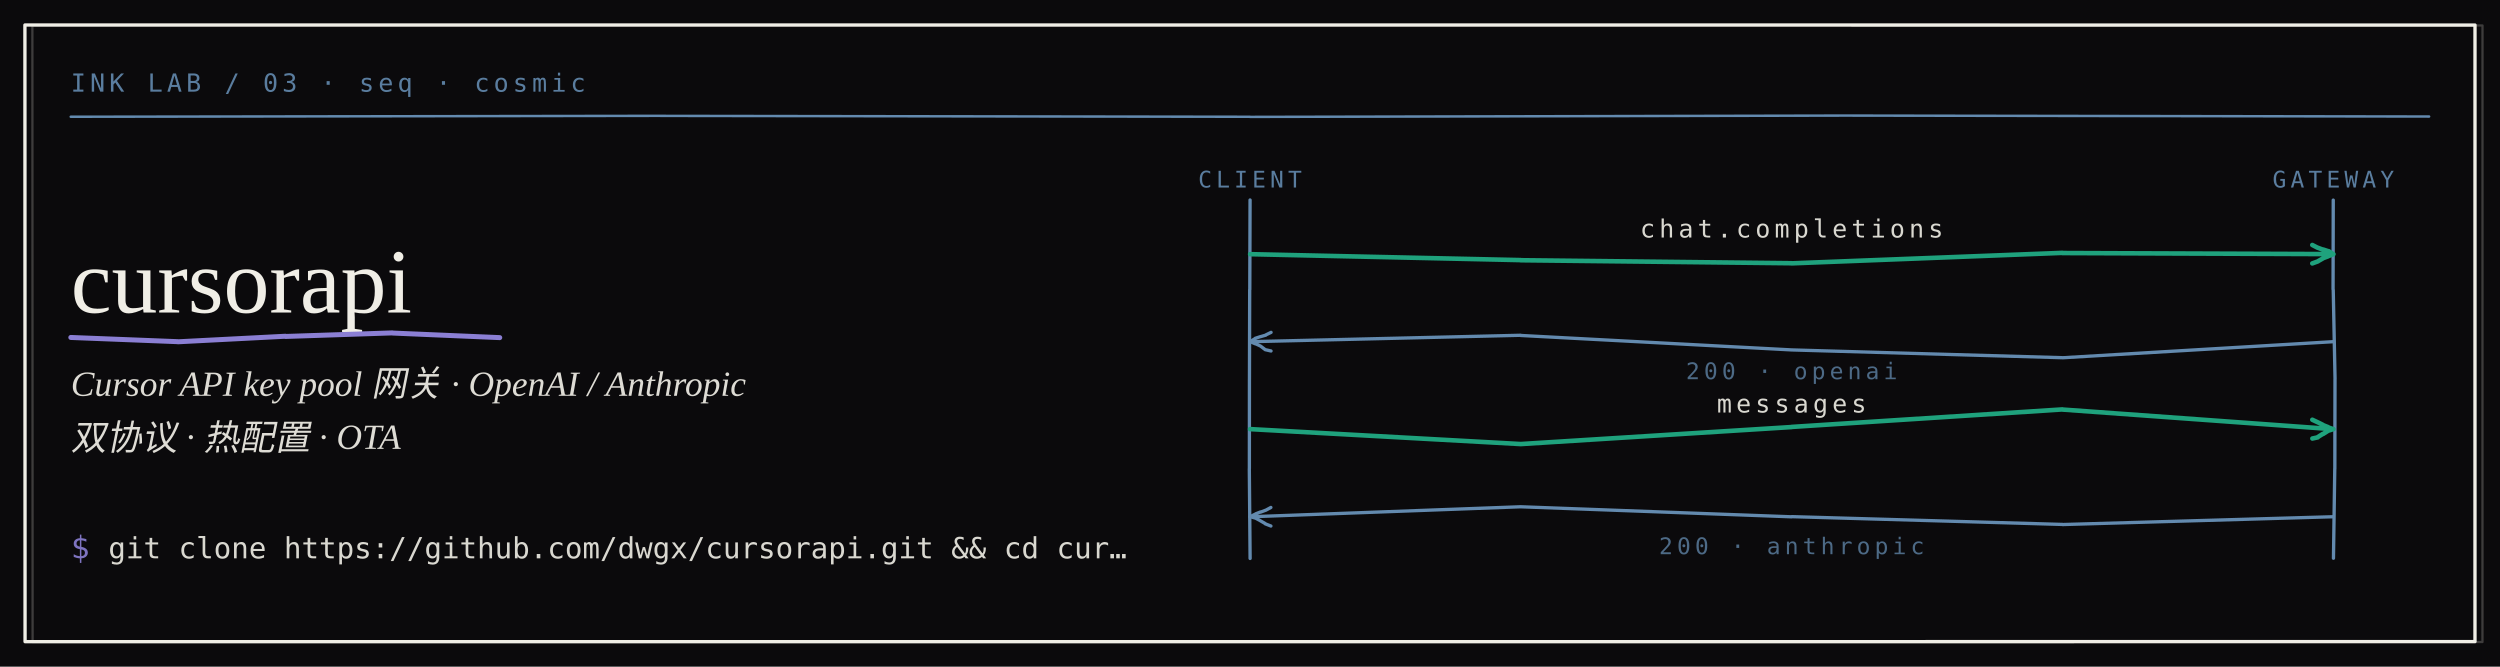
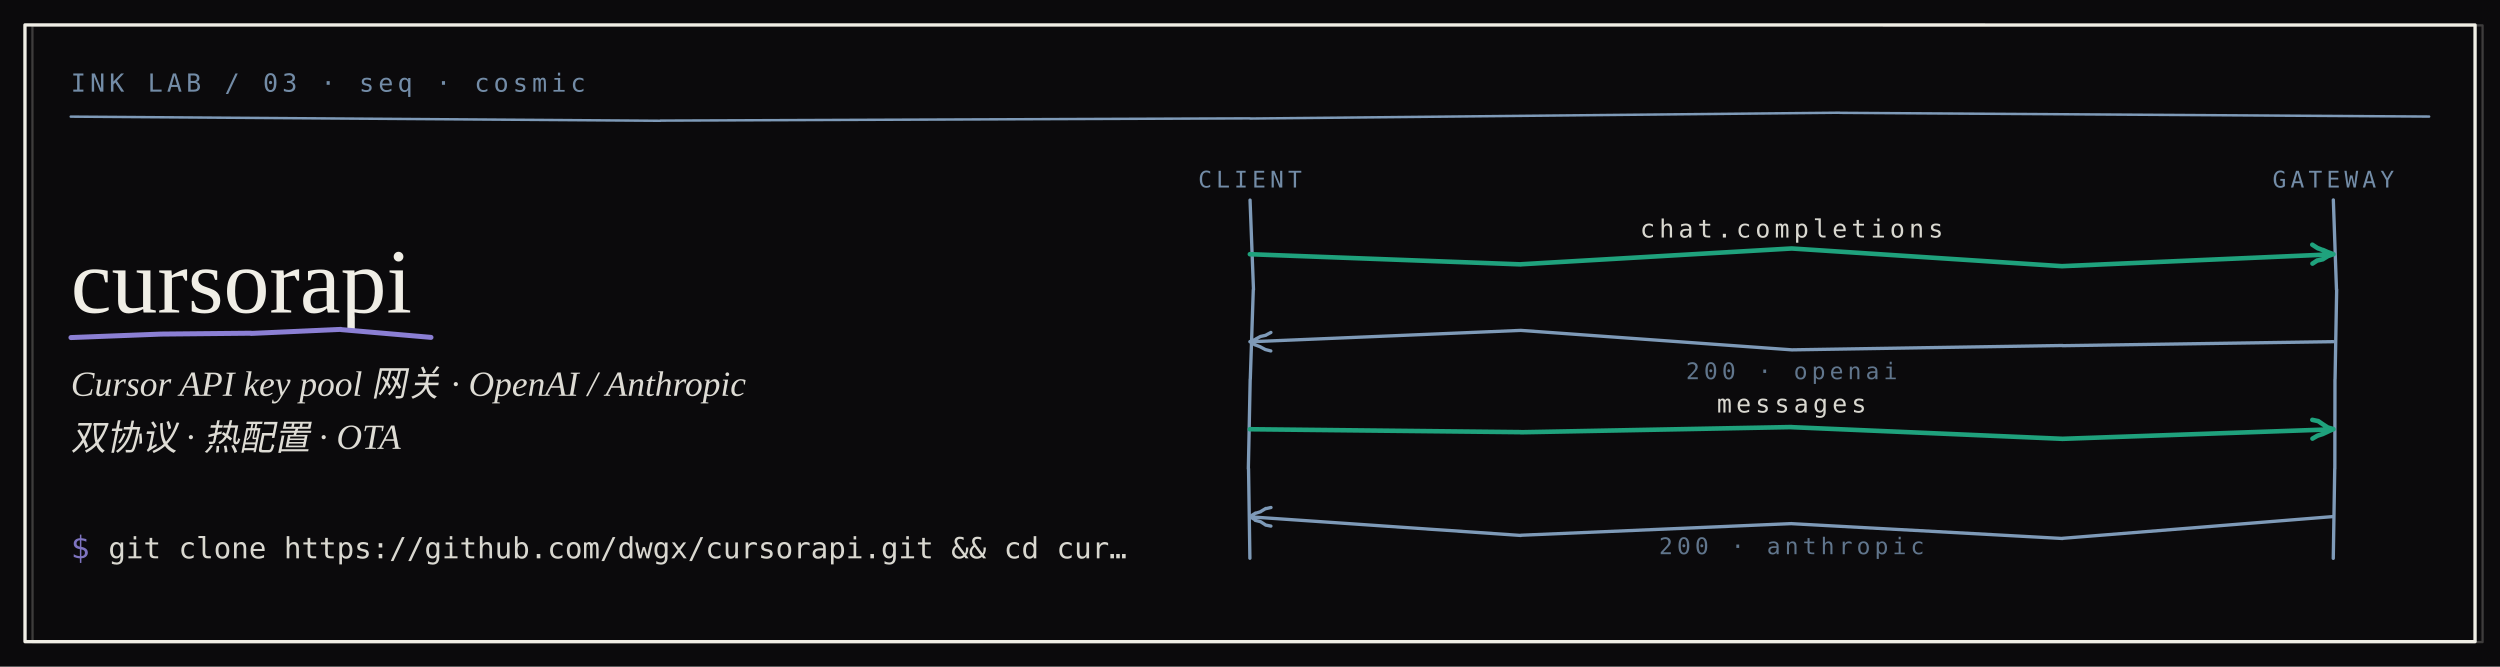
<svg xmlns="http://www.w3.org/2000/svg" width="1200" height="320" viewBox="0 0 1200 320" role="img" aria-label="cursorapi — Cursor API key pool 网关 · OpenAI / Anthropic 双协议 · 热配置 · OTA" font-family="Georgia,'Iowan Old Style','Times New Roman',Times,serif">
  <rect width="1200" height="320" fill="#0B0A0C" />
-   <text x="34" y="44" font-size="12" font-family="ui-monospace,'Cascadia Mono',Consolas,'SF Mono',monospace" font-weight="400" fill="#638aaf" text-anchor="start" letter-spacing="2.0" opacity="0.9">INK LAB / 03 · seq · cosmic</text>
-   <path d="M33.95 56.04 L317.05 55.6 L317.0 55.62 L600.01 56.05 L599.96 56.11 L882.99 55.48 L883.06 55.47 L1165.97 55.93" fill="none" stroke="#638aaf" stroke-width="1.2" stroke-linecap="round" stroke-linejoin="round" opacity="1.0" />
-   <path d="M600.03 96.0 L599.9 138.98 L599.85 139.04 L599.74 181.97 L599.73 182.0 L599.7 224.94 L599.67 225.0 L600.05 268.05" fill="none" stroke="#638aaf" stroke-width="1.6" stroke-linecap="round" stroke-linejoin="round" opacity="1.0" />
-   <path d="M1119.96 96.06 L1119.87 138.95 L1119.95 139.05 L1120.82 181.95 L1120.8 181.95 L1120.72 225.06 L1120.69 224.94 L1120.06 267.95" fill="none" stroke="#638aaf" stroke-width="1.6" stroke-linecap="round" stroke-linejoin="round" opacity="1.0" />
-   <text x="600" y="90" font-size="11" font-family="ui-monospace,'Cascadia Mono',Consolas,'SF Mono',monospace" font-weight="400" fill="#638aaf" text-anchor="middle" letter-spacing="2.0" opacity="0.9">CLIENT</text>
-   <text x="1120" y="90" font-size="11" font-family="ui-monospace,'Cascadia Mono',Consolas,'SF Mono',monospace" font-weight="400" fill="#638aaf" text-anchor="middle" letter-spacing="2.0" opacity="0.9">GATEWAY</text>
-   <path d="M600.06 122.0 L729.95 124.85 L729.94 124.91 L859.93 126.35 L859.94 126.41 L990.0 121.37 L989.94 121.46 L1119.95 121.97M1120.06 122.0 L1117.56 122.96 L1117.54 123.02 L1115.01 123.96 L1115.02 124.02 L1112.69 125.35 L1112.63 125.44 L1109.9 126.44M1120.0 121.98 L1117.77 120.58 L1117.71 120.62 L1115.11 119.77 L1115.08 119.87 L1112.49 118.89 L1112.54 118.96 L1109.9 117.59" fill="none" stroke="#1fa27d" stroke-width="2.2" stroke-linecap="round" stroke-linejoin="round" opacity="1.0" />
+   <text x="34" y="44" font-size="12" font-family="ui-monospace,'Cascadia Mono',Consolas,'SF Mono',monospace" font-weight="400" fill="#7E9AB8" text-anchor="start" letter-spacing="2.0" opacity="0.9">INK LAB / 03 · seq · cosmic</text>
+   <path d="M33.95 55.98 L317.02 57.97 L316.96 57.89 L599.97 56.81 L600.0 56.9 L883.04 54.1 L883.04 54.16 L1165.98 55.95" fill="none" stroke="#7E9AB8" stroke-width="1.2" stroke-linecap="round" stroke-linejoin="round" opacity="1.0" />
+   <path d="M600.02 96.05 L601.67 138.98 L601.58 138.99 L600.14 181.97 L600.09 182.01 L599.21 224.99 L599.3 225.03 L599.95 267.95" fill="none" stroke="#7E9AB8" stroke-width="1.6" stroke-linecap="round" stroke-linejoin="round" opacity="1.0" />
+   <path d="M1120.0 95.98 L1121.51 139.06 L1121.6 138.96 L1120.83 181.97 L1120.79 182.04 L1120.72 225.02 L1120.67 224.98 L1119.97 268.0" fill="none" stroke="#7E9AB8" stroke-width="1.6" stroke-linecap="round" stroke-linejoin="round" opacity="1.0" />
+   <text x="600" y="90" font-size="11" font-family="ui-monospace,'Cascadia Mono',Consolas,'SF Mono',monospace" font-weight="400" fill="#7E9AB8" text-anchor="middle" letter-spacing="2.0" opacity="0.9">CLIENT</text>
+   <text x="1120" y="90" font-size="11" font-family="ui-monospace,'Cascadia Mono',Consolas,'SF Mono',monospace" font-weight="400" fill="#7E9AB8" text-anchor="middle" letter-spacing="2.0" opacity="0.9">GATEWAY</text>
+   <path d="M599.94 122.02 L729.99 126.9 L729.94 126.86 L859.99 119.27 L860.04 119.27 L989.96 127.78 L990.06 127.75 L1120.04 122.05M1119.94 122.02 L1117.68 122.82 L1117.63 122.78 L1114.94 124.44 L1114.98 124.44 L1112.17 125.08 L1112.27 125.04 L1109.99 126.53M1120.06 122.03 L1117.62 121.11 L1117.55 121.12 L1115.04 119.99 L1115.11 120.11 L1112.6 119.13 L1112.65 119.23 L1109.9 117.46" fill="none" stroke="#1fa27d" stroke-width="2.2" stroke-linecap="round" stroke-linejoin="round" opacity="1.0" />
  <text x="860" y="114" font-size="12" font-family="ui-monospace,'Cascadia Mono',Consolas,'SF Mono',monospace" font-weight="400" fill="#f0eee6" text-anchor="middle" letter-spacing="2.0" opacity="0.9">chat.completions</text>
-   <path d="M1120.07 164.0 L990.05 171.72 L989.95 171.7 L859.98 167.96 L860.03 167.96 L729.95 161.02 L729.96 160.93 L600.06 164.01M600.07 164.0 L602.59 162.43 L602.49 162.4 L605.1 161.56 L605.15 161.57 L607.6 160.86 L607.61 160.76 L610.11 159.54M600.06 163.98 L602.61 165.05 L602.61 164.97 L605.07 166.12 L605.01 166.08 L607.36 167.87 L607.37 167.85 L610.09 168.47" fill="none" stroke="#638aaf" stroke-width="1.6" stroke-linecap="round" stroke-linejoin="round" opacity="1.0" />
-   <text x="860" y="182" font-size="11" font-family="ui-monospace,'Cascadia Mono',Consolas,'SF Mono',monospace" font-weight="400" fill="#638aaf" text-anchor="middle" letter-spacing="2.0" opacity="0.75">200 · openai</text>
-   <path d="M600.03 205.97 L730.0 213.15 L730.04 213.14 L860.04 204.98 L859.97 204.93 L989.98 196.52 L990.06 196.59 L1119.98 206.01M1120.03 205.97 L1117.48 206.76 L1117.52 206.75 L1115.04 208.33 L1114.96 208.27 L1112.44 209.85 L1112.52 209.93 L1109.94 210.49M1120.06 206.02 L1117.39 205.1 L1117.47 205.01 L1114.93 204.0 L1114.93 203.9 L1112.62 202.74 L1112.67 202.78 L1109.91 201.48" fill="none" stroke="#1fa27d" stroke-width="2.2" stroke-linecap="round" stroke-linejoin="round" opacity="1.0" />
+   <path d="M1119.95 164.0 L990.03 165.93 L990.01 165.84 L860.01 167.93 L860.02 167.92 L730.03 158.59 L729.95 158.59 L599.98 164.06M599.95 164.0 L602.79 162.82 L602.76 162.74 L604.99 161.52 L605.0 161.51 L607.58 160.94 L607.49 160.94 L610.03 159.58M600.01 163.97 L602.34 165.51 L602.36 165.5 L604.99 166.47 L604.98 166.52 L607.38 167.78 L607.3 167.76 L609.99 168.45" fill="none" stroke="#7E9AB8" stroke-width="1.6" stroke-linecap="round" stroke-linejoin="round" opacity="1.0" />
+   <text x="860" y="182" font-size="11" font-family="ui-monospace,'Cascadia Mono',Consolas,'SF Mono',monospace" font-weight="400" fill="#7E9AB8" text-anchor="middle" letter-spacing="2.0" opacity="0.75">200 · openai</text>
+   <path d="M599.95 206.03 L729.95 207.43 L729.94 207.49 L860.03 204.99 L859.98 205.04 L989.94 210.63 L989.93 210.64 L1120.04 206.06M1119.95 206.03 L1117.71 206.97 L1117.69 207.04 L1115.01 208.28 L1114.96 208.32 L1112.4 209.13 L1112.39 209.14 L1109.99 210.53M1120.01 205.96 L1117.66 205.28 L1117.59 205.36 L1115.05 203.71 L1115.08 203.74 L1112.72 202.12 L1112.68 202.12 L1109.92 201.53" fill="none" stroke="#1fa27d" stroke-width="2.2" stroke-linecap="round" stroke-linejoin="round" opacity="1.0" />
  <text x="860" y="198" font-size="12" font-family="ui-monospace,'Cascadia Mono',Consolas,'SF Mono',monospace" font-weight="400" fill="#f0eee6" text-anchor="middle" letter-spacing="2.0" opacity="0.9">messages</text>
-   <path d="M1120.03 248.03 L990.03 251.78 L990.05 251.73 L860.04 247.99 L860.05 248.07 L729.94 243.25 L730.06 243.24 L599.97 248.06M600.03 248.03 L602.77 246.67 L602.79 246.62 L605.02 245.74 L605.03 245.83 L607.34 244.97 L607.47 244.96 L610.02 243.58M599.99 247.98 L602.61 248.7 L602.62 248.67 L605.16 250.06 L605.18 250.08 L607.41 251.38 L607.29 251.42 L610.03 252.49" fill="none" stroke="#638aaf" stroke-width="1.6" stroke-linecap="round" stroke-linejoin="round" opacity="1.0" />
-   <text x="860" y="266" font-size="11" font-family="ui-monospace,'Cascadia Mono',Consolas,'SF Mono',monospace" font-weight="400" fill="#638aaf" text-anchor="middle" letter-spacing="2.0" opacity="0.75">200 · anthropic</text>
+   <path d="M1119.97 247.95 L989.96 258.4 L990.05 258.48 L860.03 251.36 L859.96 251.33 L729.97 256.92 L730.01 257.02 L600.02 248.07M599.97 247.95 L602.7 246.25 L602.8 246.33 L605.14 245.61 L605.07 245.58 L607.58 244.06 L607.62 244.16 L610.07 243.6M599.93 247.96 L602.58 249.62 L602.5 249.76 L605.04 250.4 L605.1 250.43 L607.52 252.0 L607.48 252.02 L610.03 252.52" fill="none" stroke="#7E9AB8" stroke-width="1.6" stroke-linecap="round" stroke-linejoin="round" opacity="1.0" />
+   <text x="860" y="266" font-size="11" font-family="ui-monospace,'Cascadia Mono',Consolas,'SF Mono',monospace" font-weight="400" fill="#7E9AB8" text-anchor="middle" letter-spacing="2.0" opacity="0.75">200 · anthropic</text>
  <text x="34" y="150" font-size="44" font-family="Georgia,'Iowan Old Style','Times New Roman',Times,serif" font-weight="400" fill="#f0eee6" text-anchor="start">cursorapi</text>
-   <path d="M34.0 161.98 L85.48 164.01 L85.42 164.06 L137.03 161.39 L137.0 161.5 L188.39 159.79 L188.43 159.86 L239.87 162.06" fill="none" stroke="#8b7fd4" stroke-width="2.4" stroke-linecap="round" stroke-linejoin="round" opacity="1.0" />
+   <path d="M34.06 162.03 L77.28 160.36 L77.21 160.36 L120.42 159.94 L120.49 160.05 L163.63 158.1 L163.68 158.2 L206.87 161.94" fill="none" stroke="#8b7fd4" stroke-width="2.4" stroke-linecap="round" stroke-linejoin="round" opacity="1.0" />
  <text x="34" y="190" font-size="17" font-family="Georgia,'Iowan Old Style','Times New Roman',Times,serif" font-weight="400" fill="#f0eee6" text-anchor="start" font-style="italic" opacity="0.92">Cursor API key pool 网关 · OpenAI / Anthropic</text>
  <text x="34" y="216" font-size="17" font-family="Georgia,'Iowan Old Style','Times New Roman',Times,serif" font-weight="400" fill="#f0eee6" text-anchor="start" font-style="italic" opacity="0.92">双协议 · 热配置 · OTA</text>
  <text x="34" y="268" font-size="15" font-family="ui-monospace,'Cascadia Mono',Consolas,'SF Mono',monospace" font-weight="400" fill="#8b7fd4" text-anchor="start" opacity="0.9">$</text>
  <text x="52" y="268" font-size="14" font-family="ui-monospace,'Cascadia Mono',Consolas,'SF Mono',monospace" font-weight="400" fill="#f0eee6" text-anchor="start" opacity="0.9">git clone https://github.com/dwgx/cursorapi.git &amp;&amp; cd cur…</text>
-   <path d="M11.96 12.0 L1188.0 12.02 L1187.99 307.98 L12.03 308.0 Z" fill="none" stroke="#f0eee6" stroke-width="1.6" stroke-linecap="round" stroke-linejoin="round" opacity="1.0" />
-   <path d="M13.94 11.0 L1190.0 11.03 L1189.98 306.97 L14.05 307.0 Z" transform="translate(1.6 1.2)" fill="none" stroke="#f0eee6" stroke-width="1.1" stroke-linecap="round" stroke-linejoin="round" opacity="0.22" />
+   <path d="M11.98 11.96 L1188.03 11.99 L1188.02 307.99 L12.01 308.0 Z" fill="none" stroke="#f0eee6" stroke-width="1.6" stroke-linecap="round" stroke-linejoin="round" opacity="1.0" />
+   <path d="M13.96 10.94 L1190.04 10.98 L1190.04 306.99 L14.02 307.01 Z" transform="translate(1.6 1.2)" fill="none" stroke="#f0eee6" stroke-width="1.1" stroke-linecap="round" stroke-linejoin="round" opacity="0.22" />
</svg>
